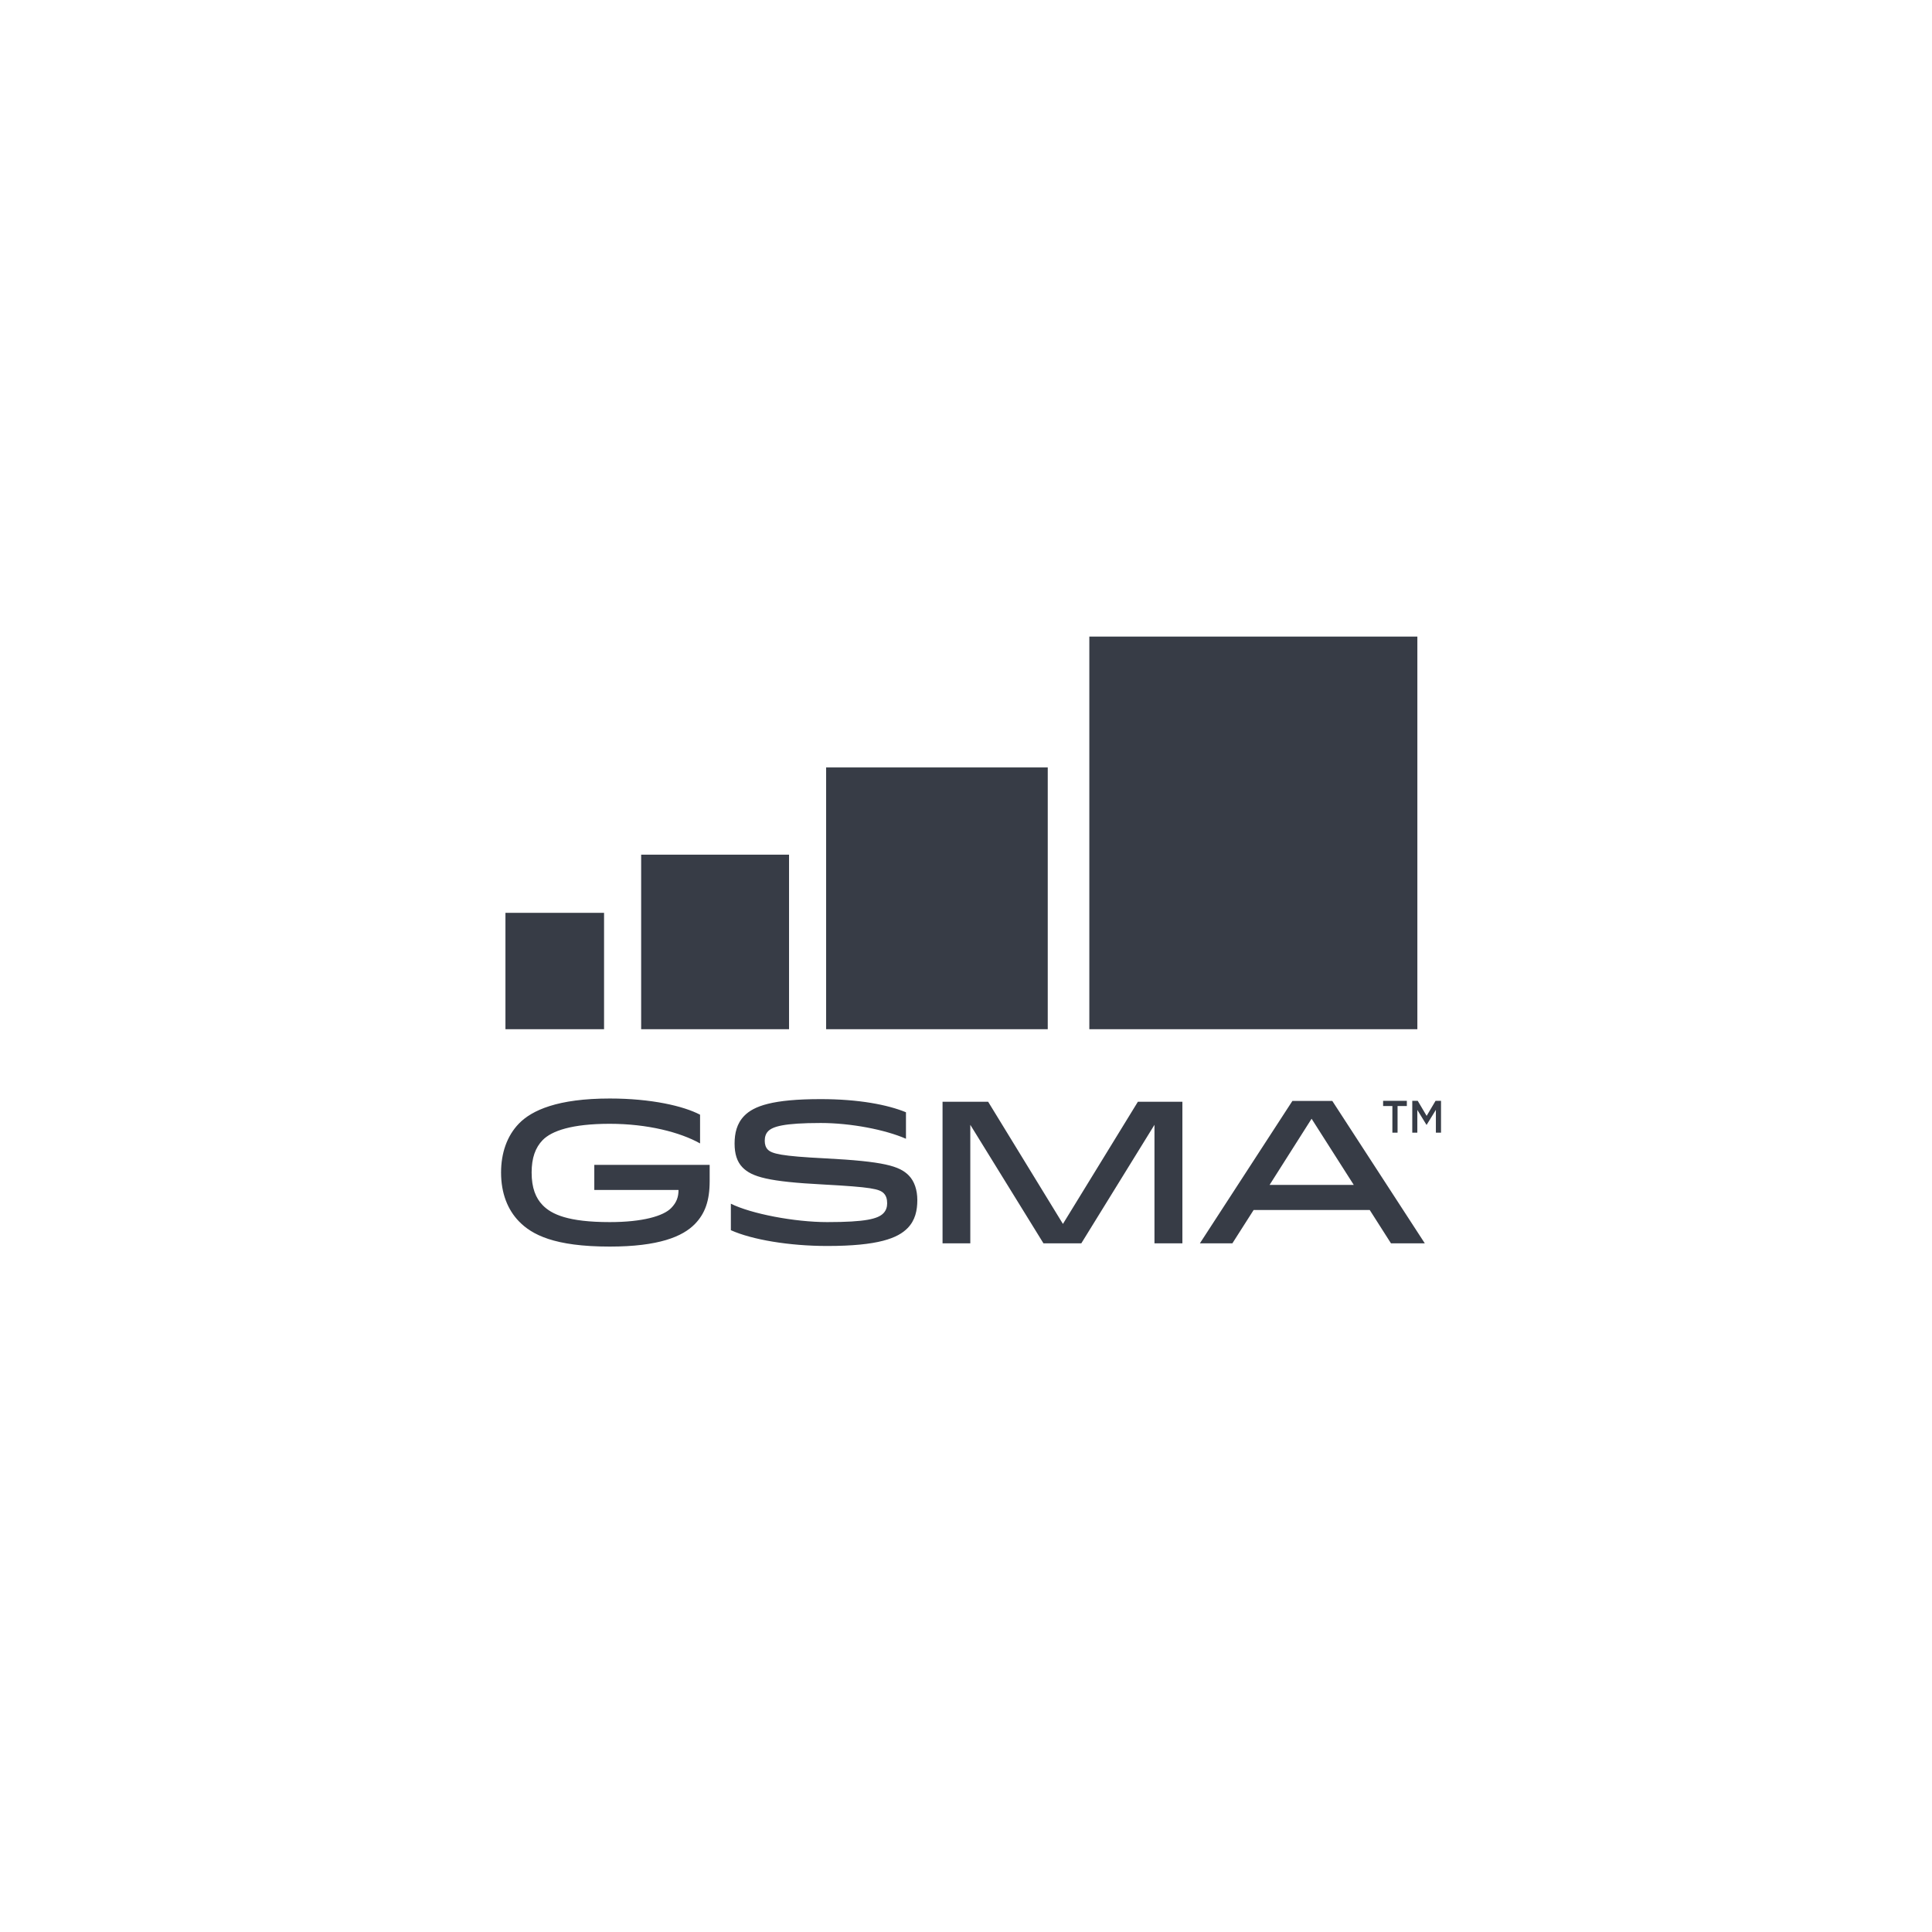
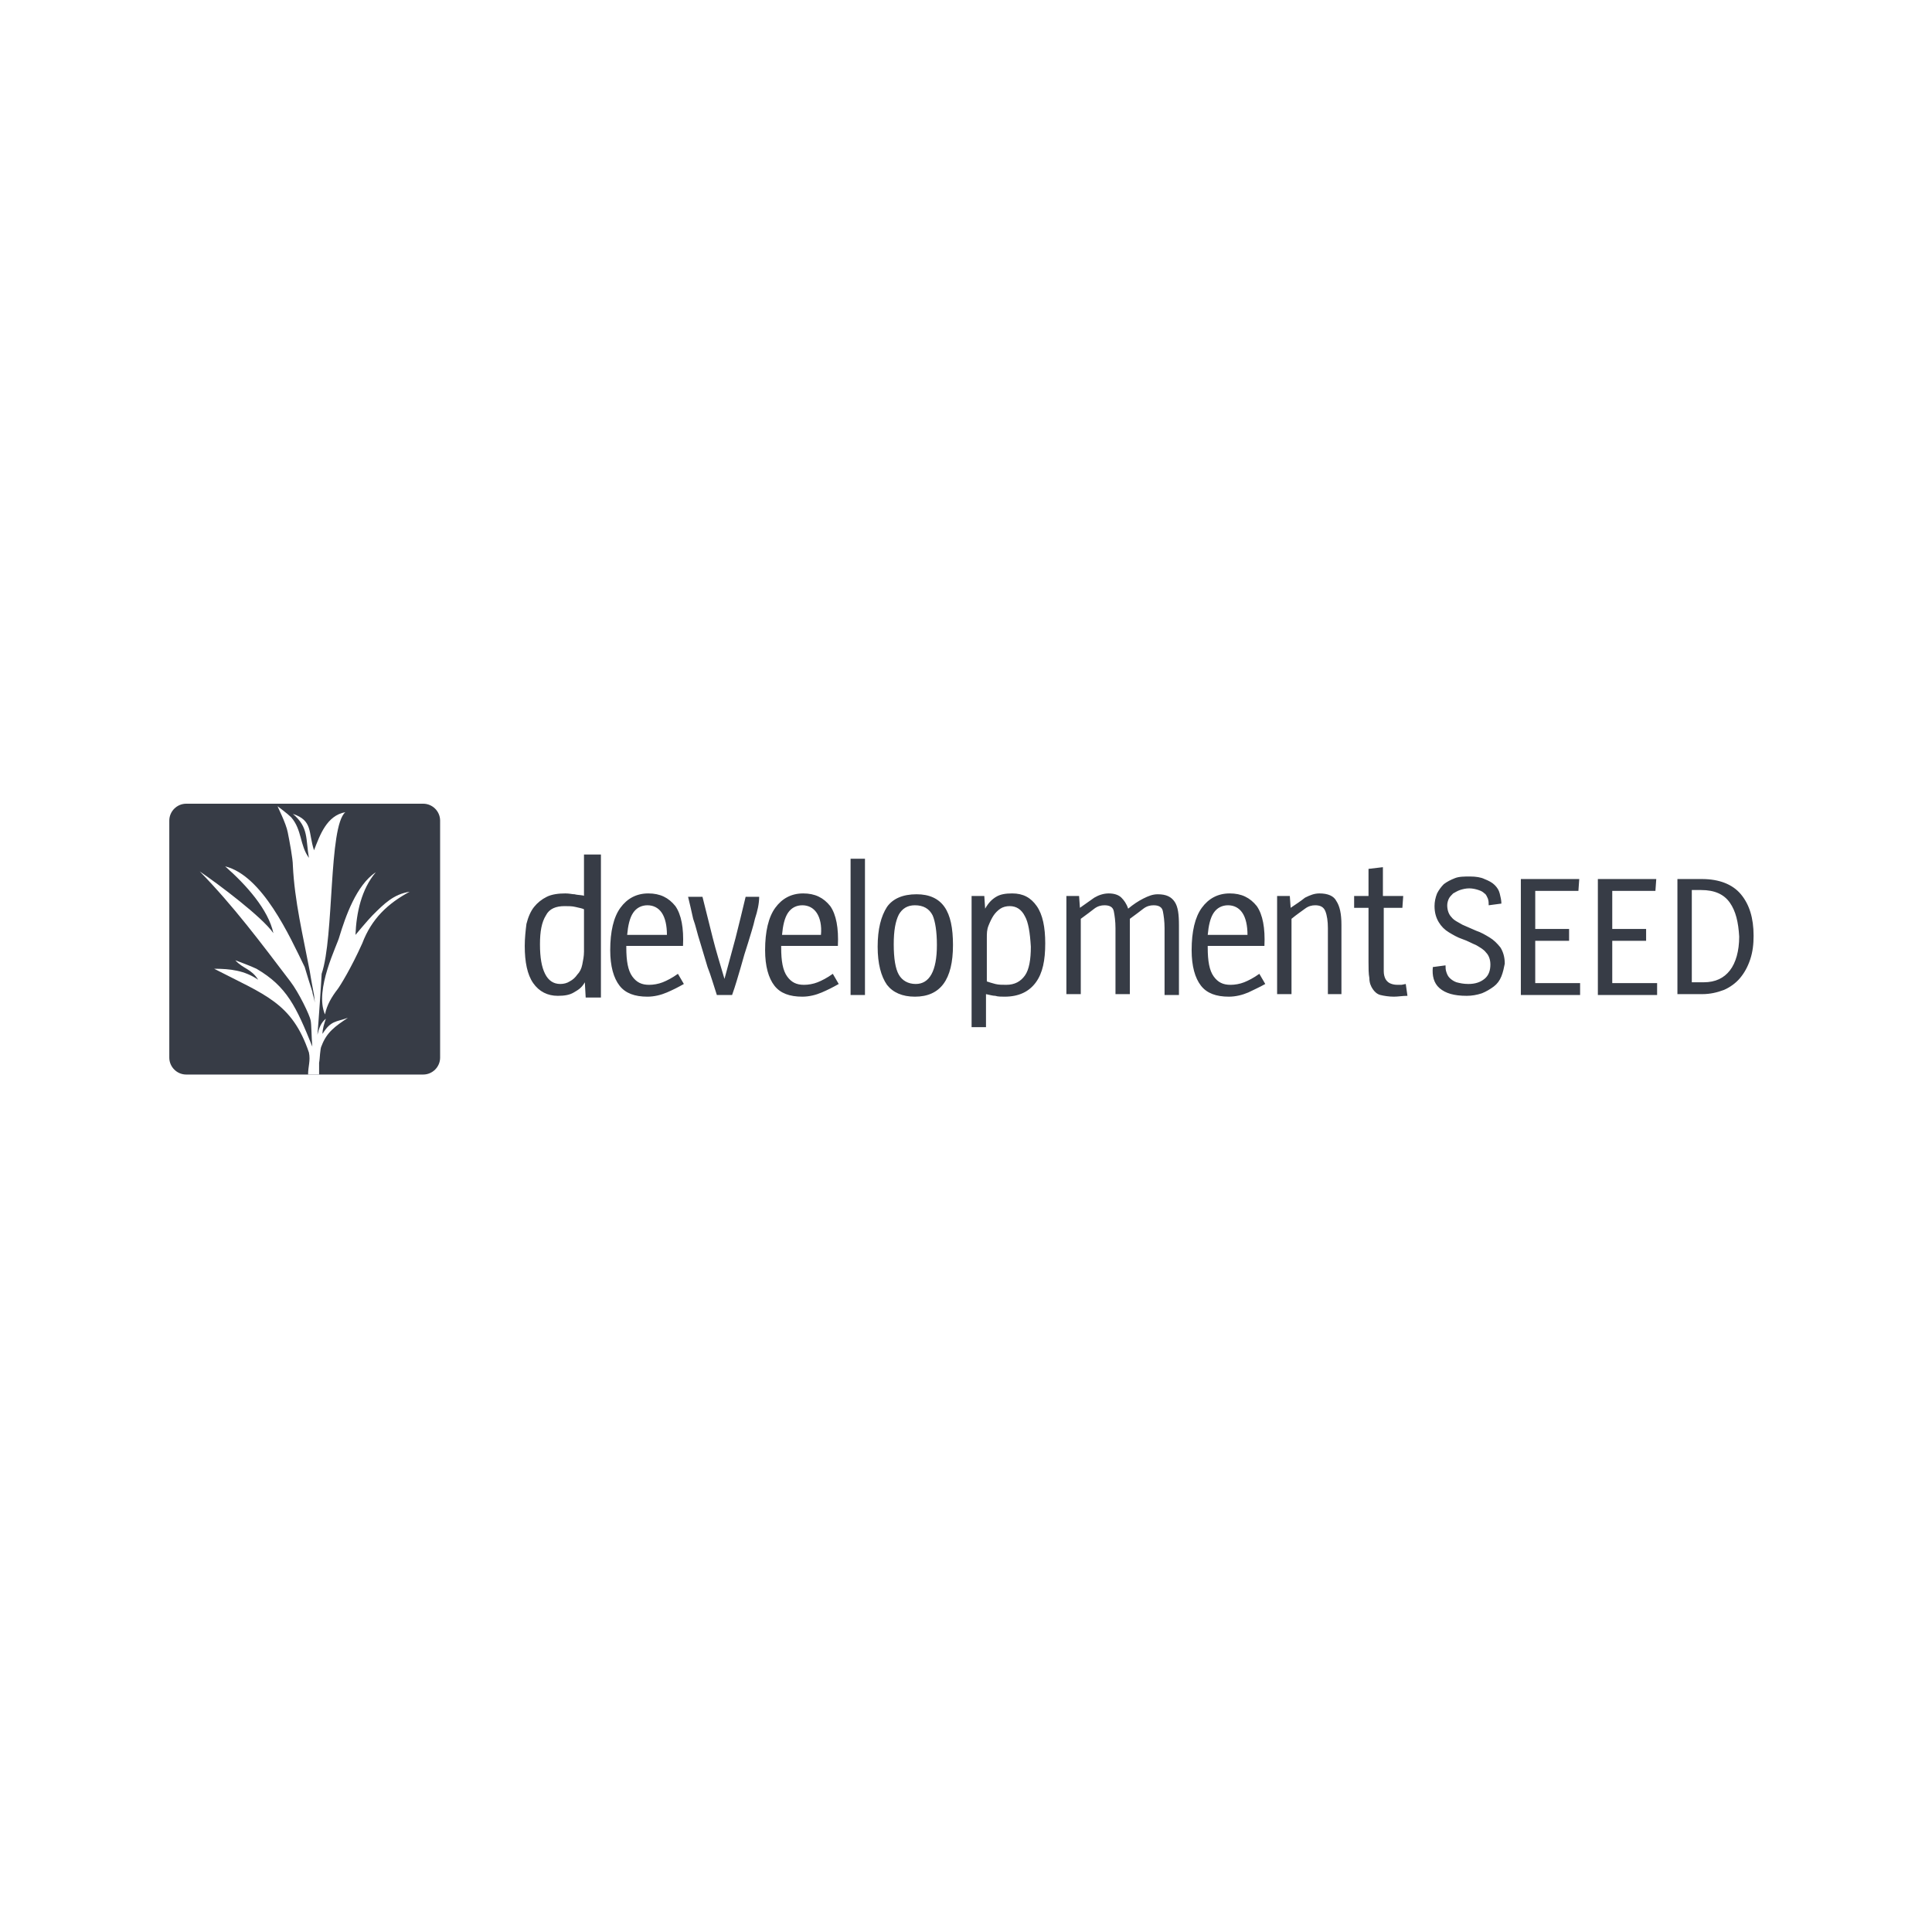
<svg xmlns="http://www.w3.org/2000/svg" width="194" height="194" viewBox="0 0 194 194">
  <g fill="none" fill-rule="evenodd">
    <path fill="#FFF" d="M0 0H194V194H0z" />
-     <g fill="#373C46">
-       <path d="M21.26 53.968v1.626c0 1.99-.472 3.27-1.475 4.305-1.24 1.28-3.657 2.275-8.555 2.275-5.586 0-7.828-1.198-9.126-2.538-1.12-1.158-1.79-2.804-1.79-4.896 0-1.95.59-3.676 1.79-4.915 1.298-1.34 3.894-2.519 9.126-2.519 4.17 0 7.395.752 9.066 1.625v2.885c-1.986-1.117-5.27-1.971-9.066-1.971-3.816 0-5.842.711-6.747 1.644-.727.752-1.1 1.79-1.1 3.25 0 1.546.412 2.56 1.1 3.27.905.936 2.577 1.707 6.747 1.707 3.304 0 5.39-.608 6.175-1.421.531-.549.728-1.097.728-1.808H9.676v-2.519H21.26M38.71 58.823c.275-.285.373-.63.373-.995 0-.426-.098-.752-.334-.996-.433-.446-1.239-.63-6.096-.893-5.489-.285-7.16-.752-8.104-1.726-.55-.57-.786-1.362-.786-2.377 0-1.036.217-2.011.963-2.783.964-.995 2.853-1.686 7.69-1.686 3.835 0 6.727.569 8.556 1.32v2.66c-2.085-.913-5.546-1.583-8.555-1.583-3.757 0-4.838.366-5.292.832-.235.244-.334.57-.334.955 0 .366.099.67.297.874.412.426 1.337.67 5.82.893 5.803.305 7.415.752 8.358 1.727.551.568.846 1.442.846 2.457 0 1.057-.216 2.032-.964 2.804-.983 1.015-2.929 1.808-8.082 1.808-3.816 0-7.553-.631-9.677-1.585v-2.66c2.046 1.015 6.392 1.847 9.677 1.847 3.854 0 5.093-.324 5.645-.893M68.729 61.849L65.925 61.849 65.925 49.947 58.578 61.849 54.779 61.849 47.432 49.947 47.432 61.849 44.645 61.849 44.645 47.631 49.223 47.631 56.733 59.899 64.26 47.631 68.729 47.631 68.729 61.849M77.485 55.98h8.452l-4.235-6.643-4.217 6.643zm6.297-8.43l9.289 14.299h-3.396l-2.136-3.35H75.884l-2.137 3.35h-3.262l9.29-14.299h4.007zM89.815 48.06L88.884 48.06 88.884 47.54 91.267 47.54 91.267 48.06 90.335 48.06 90.335 50.734 89.815 50.734 89.815 48.06M91.812 47.54L92.361 47.54 93.255 49.05 94.149 47.54 94.699 47.54 94.699 50.734 94.183 50.734 94.183 48.444 93.255 49.949 93.238 49.949 92.32 48.452 92.32 50.734 91.812 50.734 91.812 47.54M.754 40.348L10.656 40.348 10.656 28.661.754 28.661zM14.381 40.348L29.231 40.348 29.231 22.821 14.381 22.821zM32.955 40.348L55.209 40.348 55.209 14.06 32.955 14.06zM59.384 40.348L92.323 40.348 92.323.921 59.384.921z" transform="translate(50 63)" />
+     <g fill-rule="nonzero">
+       <path fill="#373C46" d="M25.494.704H1.7c-.935 0-1.7.765-1.7 1.7v23.795c0 .935.765 1.7 1.7 1.7h23.794c.935 0 1.7-.765 1.7-1.7V2.404c0-.935-.765-1.7-1.7-1.7z" transform="translate(17 80)" />
+       <path fill="#FFF" d="M15.382 23.82c0-.51.17-1.02.34-1.53-.51.424-.68.934-.85 1.614.085-.765.425-5.863.425-6.118 1.274-3.74.68-14.787 2.38-16.232-1.87.34-2.55 2.295-3.145 3.824-.595-1.784-.085-2.974-2.125-3.654 1.615 1.36 1.275 2.55 1.615 4.42-.935-1.276-.68-2.805-1.785-4.08-.34-.34-1.36-1.105-1.36-1.105 0 .085.85 1.7 1.02 2.635.17.85.51 2.634.51 3.314.17 3.57 1.02 7.053 1.7 10.623.085.594.425 2.38.425 2.38l.085.764c-.085-.51-.255-.935-.255-1.105-.17-.51-.595-1.87-.765-2.464-1.53-3.145-4.25-9.178-7.988-10.113 2.124 1.87 4.334 4.334 4.844 6.713-1.105-1.614-5.524-4.928-7.394-6.203 3.4 3.484 6.119 7.138 9.093 11.047.85 1.105 1.955 3.4 2.04 3.91.085.34.085 1.784.17 2.634-1.615-3.994-2.55-6.034-5.609-7.818-.51-.255-2.124-.85-2.124-.85.764.85 1.614.85 2.294 1.954-1.36-.934-2.804-1.104-4.419-1.104 5.099 2.634 7.818 3.399 9.518 8.413.17.85-.085 1.36-.085 2.21h1.105v-1.19c.085-.34.085-1.445.255-1.7.51-1.36 1.36-1.955 2.634-2.804-1.19.425-1.7.255-2.55 1.614zm5.013-11.898c-.424.425-1.7 1.954-1.7 1.954.086-2.21.596-4.589 2.04-6.288-1.954 1.275-3.059 4.504-3.654 6.458-.17.765-2.55 5.354-1.444 7.819.17-.935.68-1.785 1.274-2.55.255-.34 1.36-2.124 2.465-4.589.935-2.464 2.55-3.994 4.759-5.184-1.615.255-2.55 1.19-3.74 2.38z" transform="translate(17 80)" />
+       <path fill="#373C46" d="M41.64 5.803v4.164c0-.085-.679-.085-.934-.17-.255 0-.51-.085-.935-.085-.68 0-1.36.085-1.87.34s-.934.595-1.274 1.02c-.34.425-.595 1.02-.765 1.7-.085.68-.17 1.444-.17 2.21 0 1.614.255 2.889.85 3.738.595.85 1.445 1.275 2.464 1.275.68 0 1.19-.085 1.615-.34.425-.255.765-.425 1.105-1.02l.085 1.53h1.53V5.803h-1.7zm0 9.773c0 .425-.084.85-.17 1.275-.084.425-.254.765-.509 1.02-.17.254-.425.51-.765.68-.255.17-.595.254-.935.254-.68 0-1.19-.34-1.53-1.02-.34-.68-.51-1.614-.51-2.974 0-1.274.17-2.21.596-2.89.34-.679 1.02-.934 1.87-.934.424 0 .764 0 1.104.085.34.085.85.17.85.255v4.25zm8.329 4.08c-.595.254-1.275.424-1.955.424-1.274 0-2.21-.34-2.804-1.105-.595-.765-.935-1.954-.935-3.569 0-1.87.34-3.314 1.02-4.249.68-.935 1.615-1.445 2.804-1.445 1.19 0 2.04.425 2.72 1.275.595.85.85 2.21.765 3.994H45.89v.17c0 1.36.17 2.295.595 2.89.425.594.935.85 1.7.85.424 0 .934-.086 1.36-.256.424-.17.934-.425 1.529-.85l.595 1.02c-.595.34-1.105.595-1.7.85zm-.51-7.99c-.34-.509-.85-.764-1.445-.764-.594 0-1.104.255-1.444.765-.34.51-.51 1.275-.595 2.21h3.994c0-.935-.17-1.7-.51-2.21zm9.348.596c-.17.765-.425 1.53-.68 2.38-.255.764-.51 1.614-.765 2.549-.255.85-.51 1.784-.85 2.72h-1.53c-.34-1.02-.594-1.955-.934-2.805l-.765-2.55c-.255-.765-.425-1.614-.68-2.294-.17-.765-.34-1.53-.51-2.21h1.445l1.02 4.08c.34 1.36.765 2.719 1.19 4.163l1.104-4.079c.34-1.36.68-2.719 1.02-4.164h1.36c0 .68-.17 1.445-.425 2.21zm6.714 7.393c-.595.255-1.275.425-1.955.425-1.275 0-2.21-.34-2.804-1.105-.595-.765-.935-1.954-.935-3.569 0-1.87.34-3.314 1.02-4.249.68-.935 1.614-1.445 2.804-1.445 1.19 0 2.04.425 2.72 1.275.594.85.85 2.21.764 3.994h-5.694v.17c0 1.36.17 2.295.595 2.89.425.594.935.85 1.7.85.425 0 .935-.086 1.36-.256.425-.17.934-.425 1.53-.85l.594 1.02c-.595.34-1.105.595-1.7.85zm-.51-7.988c-.34-.51-.85-.765-1.445-.765-.595 0-1.105.255-1.445.765-.34.51-.51 1.275-.595 2.21h3.91c.085-.935-.085-1.7-.425-2.21zm3.399 8.158V6.228h1.445V19.91H68.41v-.085zm6.458.255c-1.274 0-2.21-.425-2.804-1.19-.595-.85-.935-2.124-.935-3.824 0-1.784.34-3.06.935-3.994.595-.85 1.615-1.275 2.974-1.275 1.275 0 2.21.425 2.805 1.275.595.85.85 2.125.85 3.824 0 3.484-1.275 5.184-3.825 5.184zm1.785-8.158c-.34-.68-.935-1.02-1.785-1.02-.764 0-1.274.34-1.614.935-.34.68-.51 1.615-.51 2.974 0 1.445.17 2.465.51 3.06.34.594.935.934 1.7.934 1.36 0 2.124-1.274 2.124-3.909 0-1.36-.17-2.38-.425-2.974zm10.368 6.713c-.68.935-1.7 1.445-3.145 1.445-.34 0-.68 0-.934-.085-.255 0-.51-.085-.935-.17v3.314h-1.445V9.967h1.275l.085 1.275c.34-.595.68-.935 1.105-1.19.425-.255.934-.34 1.614-.34 1.105 0 1.87.425 2.465 1.275.595.85.85 2.125.85 3.74 0 1.699-.255 2.974-.935 3.908zm-1.105-6.628c-.34-.68-.85-1.02-1.53-1.02-.34 0-.68.085-.934.255-.255.17-.51.425-.68.68-.17.255-.34.595-.51 1.02-.17.425-.17.764-.17 1.274v4.334c.255.085.51.17.85.255.34.085.68.085 1.104.085.85 0 1.445-.34 1.87-.934.425-.595.595-1.615.595-2.89-.085-1.445-.255-2.464-.595-3.06zm14.022 7.818v-6.628c0-.68-.085-1.275-.17-1.7-.085-.425-.425-.595-.935-.595-.34 0-.68.085-1.02.34-.34.255-.764.595-1.36 1.02v7.563H95.01v-6.628c0-.68-.085-1.275-.17-1.7-.085-.425-.425-.595-.935-.595-.34 0-.68.085-1.02.34-.34.255-.764.595-1.36 1.02v7.563H90.08V9.967h1.275l.085 1.19 1.444-1.02c.425-.255.935-.425 1.445-.425.595 0 1.02.17 1.275.425.255.255.51.595.68 1.105.51-.425 1.02-.765 1.53-1.02s.934-.425 1.444-.425c.85 0 1.36.255 1.7.765.34.51.425 1.275.425 2.38v6.968h-1.445v-.085zm8.413-.17c-.595.255-1.275.425-1.955.425-1.274 0-2.209-.34-2.804-1.105-.595-.765-.935-1.954-.935-3.569 0-1.87.34-3.314 1.02-4.249.68-.935 1.615-1.445 2.804-1.445 1.19 0 2.04.425 2.72 1.275.595.85.85 2.21.765 3.994h-5.694v.17c0 1.36.17 2.295.595 2.89.425.594.935.85 1.7.85.424 0 .934-.086 1.36-.256.424-.17.934-.425 1.529-.85l.595 1.02c-.595.34-1.19.595-1.7.85zm-.595-7.988c-.34-.51-.85-.765-1.444-.765-.595 0-1.105.255-1.445.765-.34.51-.51 1.275-.595 2.21h3.994c0-.935-.17-1.7-.51-2.21zm8.583 8.158v-6.628c0-.68-.085-1.275-.255-1.7-.17-.425-.51-.595-1.02-.595-.34 0-.68.085-1.02.34-.34.255-.849.595-1.359 1.02v7.563h-1.445V9.967h1.275l.085 1.19c.51-.34 1.02-.68 1.445-1.02.51-.255.935-.425 1.444-.425.85 0 1.445.255 1.7.765.34.51.51 1.275.51 2.38v6.968h-1.36zm6.629.255c-.51 0-1.02-.085-1.36-.17-.34-.085-.595-.34-.765-.595-.17-.255-.34-.595-.34-1.105-.085-.424-.085-1.02-.085-1.614v-5.439h-1.444v-1.19h1.444v-2.72l1.445-.17v2.89h2.04l-.085 1.19h-1.87v6.374c0 .34.085.594.17.764.085.17.255.34.425.425.17.085.425.17.765.17h.425l.425-.085.17 1.19c-.51 0-.935.085-1.36.085zM133.76 18.04c-.17.425-.424.765-.764 1.02s-.765.51-1.19.68c-.51.17-1.02.255-1.53.255-1.274 0-2.124-.255-2.72-.765-.594-.51-.764-1.274-.679-2.124l1.275-.17c0 .255 0 .425.085.68.085.255.17.425.34.594.17.17.425.34.68.425.34.085.68.17 1.19.17.679 0 1.189-.17 1.614-.51.425-.34.595-.85.595-1.444 0-.51-.17-.935-.425-1.19-.255-.34-.595-.51-1.02-.765-.425-.17-.85-.425-1.36-.595-.51-.17-.934-.425-1.36-.68-.424-.254-.764-.594-1.02-1.02-.254-.424-.424-.934-.424-1.614 0-.425.085-.85.255-1.275.17-.34.425-.68.68-.934.34-.255.68-.425 1.104-.595.425-.17.935-.17 1.53-.17s1.105.085 1.445.255c.425.17.765.34 1.02.595.255.254.425.51.51.85.084.34.17.68.17 1.02l-1.275.17c0-.256 0-.426-.085-.68-.085-.17-.17-.426-.34-.51-.17-.17-.34-.256-.595-.34-.255-.086-.595-.17-.935-.17-.34 0-.68.084-.935.17-.255.084-.51.254-.68.34-.17.17-.34.34-.424.51-.085.17-.17.424-.17.68 0 .509.17.934.425 1.189.255.34.68.51 1.104.765l1.36.595c.51.17.935.424 1.36.68.425.254.765.594 1.104 1.02.255.424.425.934.425 1.614-.085.425-.17.85-.34 1.275zm1.955 1.785V8.268h5.864l-.085 1.19h-4.334v3.824h3.399v1.19h-3.4v4.248h4.505v1.19h-5.949v-.085zm7.733 0V8.268h5.864l-.085 1.19h-4.334v3.824h3.4v1.19h-3.4v4.248h4.504v1.19h-5.949v-.085zm15.297-3.484c-.255.765-.595 1.36-1.02 1.87-.425.51-1.02.934-1.614 1.19-.68.254-1.36.424-2.21.424h-2.464V8.268h2.464c1.7 0 3.06.51 3.91 1.53.849 1.02 1.274 2.379 1.274 4.163 0 .85-.085 1.615-.34 2.38zm-2.04-5.694c-.594-.85-1.53-1.275-2.889-1.275h-.935v9.263h1.19c1.19 0 2.04-.425 2.634-1.19.595-.764.935-1.954.935-3.399-.085-1.444-.34-2.549-.935-3.399z" transform="translate(17 80)" />
    </g>
  </g>
</svg>
